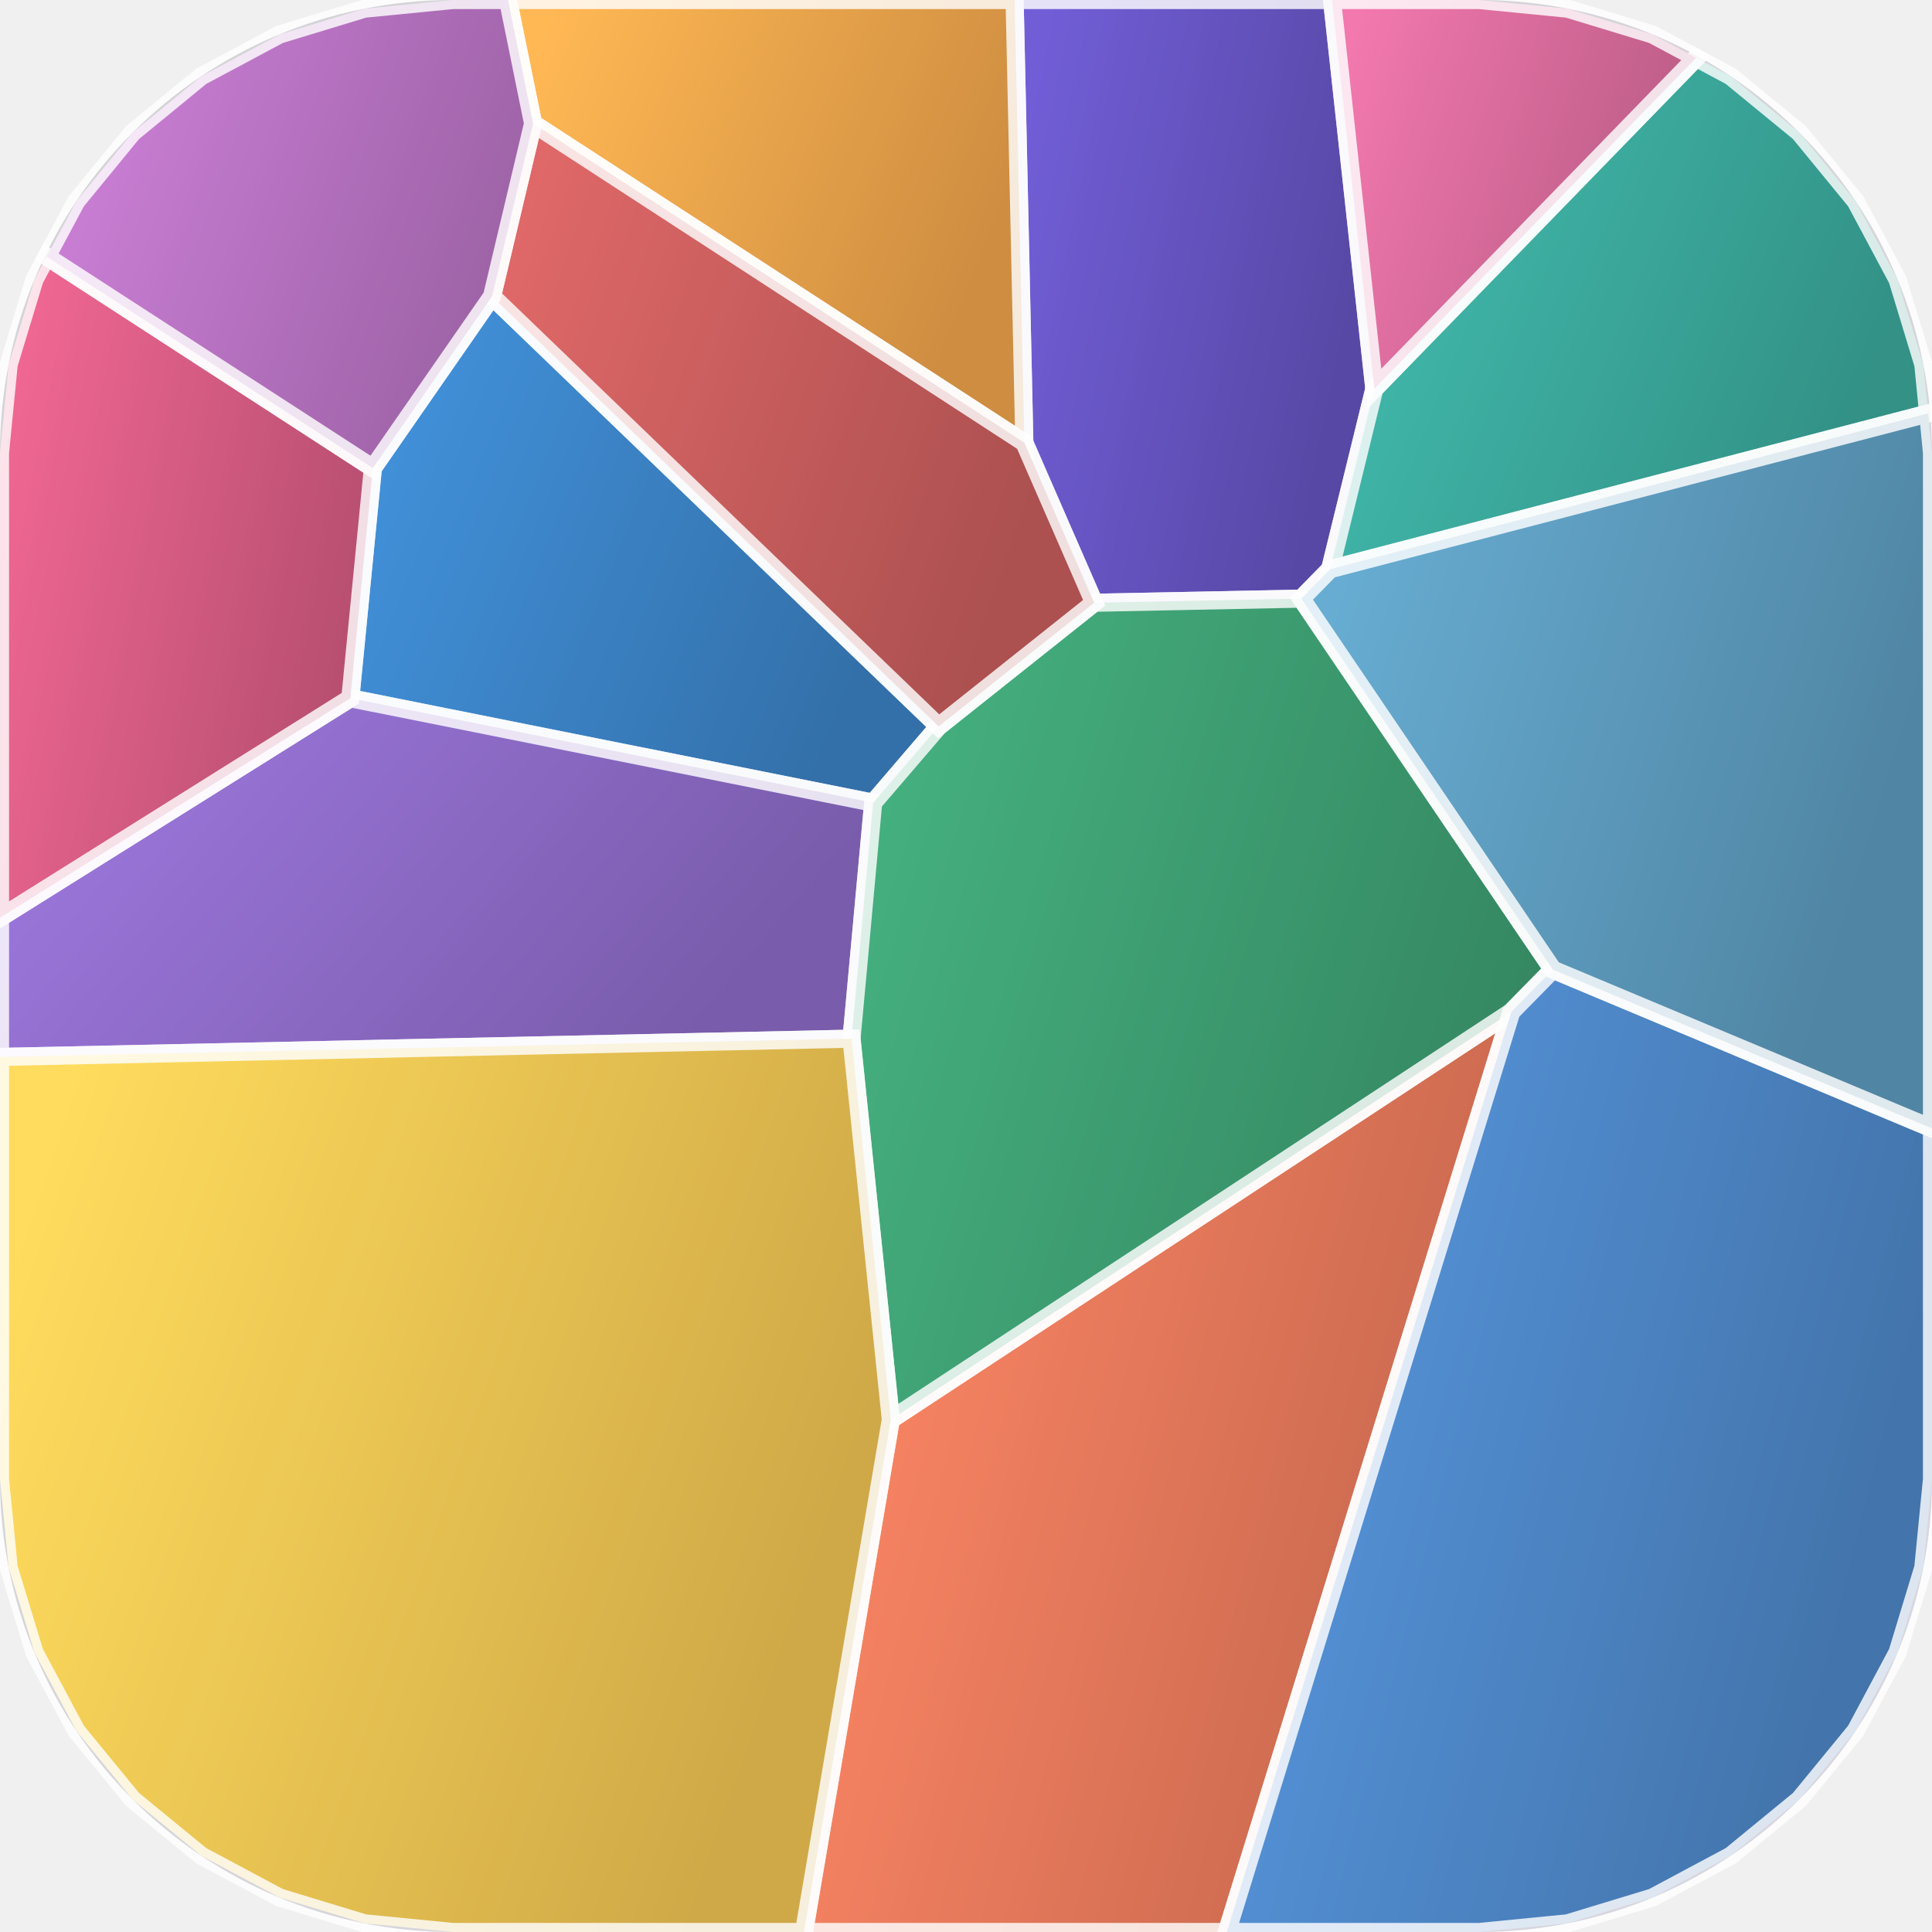
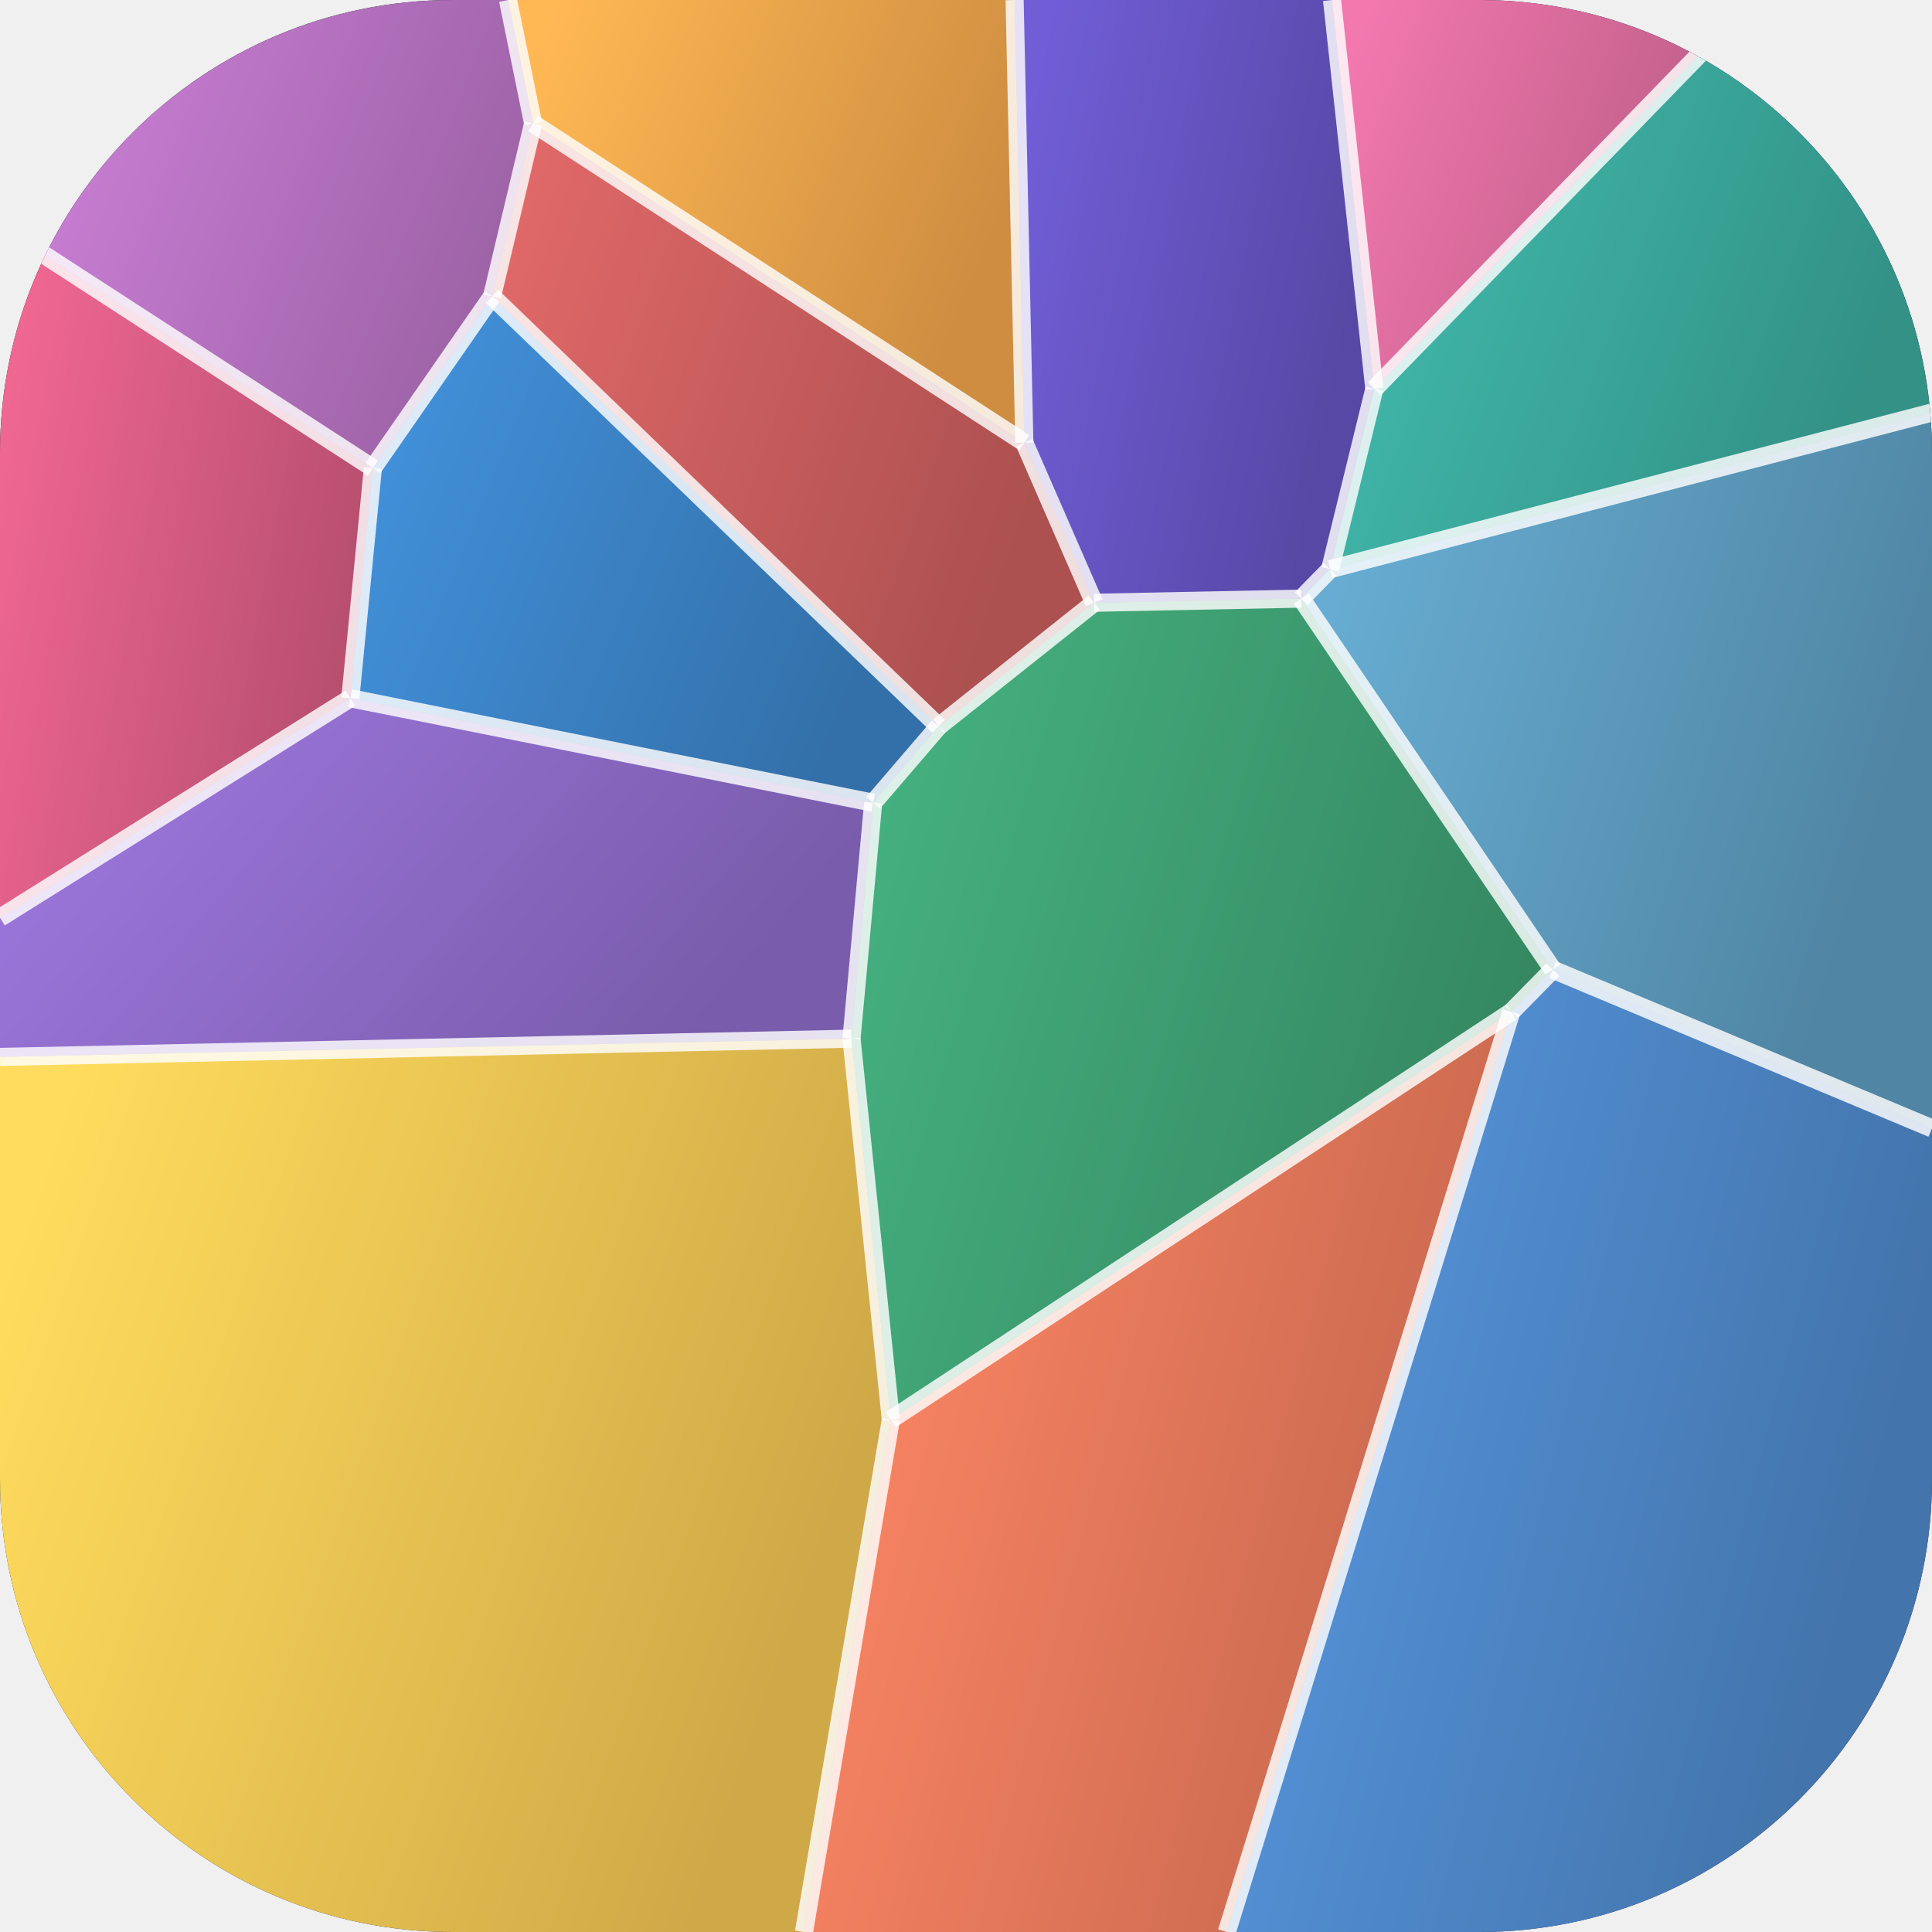
<svg xmlns="http://www.w3.org/2000/svg" width="256" height="256" viewBox="0 0 256 256">
  <defs>
    <clipPath id="clip0">
-       <rect width="256" height="256" />
+       <rect width="256" height="256" rx="60" ry="60" />
    </clipPath>
    <linearGradient id="grad1" x1="11%" y1="8%" x2="89%" y2="92%" gradientUnits="objectBoundingBox">
      <stop offset="0%" stop-color="#0E1220" />
      <stop offset="100%" stop-color="#261C47" />
    </linearGradient>
    <linearGradient id="grad2" x1="8%" y1="4%" x2="100%" y2="36%" gradientUnits="objectBoundingBox">
      <stop offset="0%" stop-color="#715ED7" />
      <stop offset="100%" stop-color="#5748A5" />
    </linearGradient>
    <linearGradient id="grad3" x1="8%" y1="4%" x2="100%" y2="36%" gradientUnits="objectBoundingBox">
      <stop offset="0%" stop-color="#4292DC" />
      <stop offset="100%" stop-color="#3370A9" />
    </linearGradient>
    <linearGradient id="grad4" x1="8%" y1="4%" x2="100%" y2="36%" gradientUnits="objectBoundingBox">
      <stop offset="0%" stop-color="#FF8866" />
      <stop offset="100%" stop-color="#C8684E" />
    </linearGradient>
    <linearGradient id="grad5" x1="8%" y1="4%" x2="100%" y2="36%" gradientUnits="objectBoundingBox">
      <stop offset="0%" stop-color="#42BDAF" />
      <stop offset="100%" stop-color="#339186" />
    </linearGradient>
    <linearGradient id="grad6" x1="8%" y1="4%" x2="100%" y2="36%" gradientUnits="objectBoundingBox">
      <stop offset="0%" stop-color="#FFB854" />
      <stop offset="100%" stop-color="#CE8D41" />
    </linearGradient>
    <linearGradient id="grad7" x1="8%" y1="4%" x2="100%" y2="36%" gradientUnits="objectBoundingBox">
      <stop offset="0%" stop-color="#9E78DF" />
      <stop offset="100%" stop-color="#795CAB" />
    </linearGradient>
    <linearGradient id="grad8" x1="8%" y1="4%" x2="100%" y2="36%" gradientUnits="objectBoundingBox">
      <stop offset="0%" stop-color="#F06793" />
      <stop offset="100%" stop-color="#B84F71" />
    </linearGradient>
    <linearGradient id="grad9" x1="8%" y1="4%" x2="100%" y2="36%" gradientUnits="objectBoundingBox">
      <stop offset="0%" stop-color="#45B180" />
      <stop offset="100%" stop-color="#358862" />
    </linearGradient>
    <linearGradient id="grad10" x1="8%" y1="4%" x2="100%" y2="36%" gradientUnits="objectBoundingBox">
      <stop offset="0%" stop-color="#FFDC5D" />
      <stop offset="100%" stop-color="#CFA947" />
    </linearGradient>
    <linearGradient id="grad11" x1="8%" y1="4%" x2="100%" y2="36%" gradientUnits="objectBoundingBox">
      <stop offset="0%" stop-color="#F278AE" />
      <stop offset="100%" stop-color="#BA5C85" />
    </linearGradient>
    <linearGradient id="grad12" x1="8%" y1="4%" x2="100%" y2="36%" gradientUnits="objectBoundingBox">
      <stop offset="0%" stop-color="#5797DF" />
      <stop offset="100%" stop-color="#4374AB" />
    </linearGradient>
    <linearGradient id="grad13" x1="8%" y1="4%" x2="100%" y2="36%" gradientUnits="objectBoundingBox">
      <stop offset="0%" stop-color="#E06868" />
      <stop offset="100%" stop-color="#AC5050" />
    </linearGradient>
    <linearGradient id="grad14" x1="8%" y1="4%" x2="100%" y2="36%" gradientUnits="objectBoundingBox">
      <stop offset="0%" stop-color="#68AED4" />
      <stop offset="100%" stop-color="#5085A3" />
    </linearGradient>
    <linearGradient id="grad15" x1="8%" y1="4%" x2="100%" y2="36%" gradientUnits="objectBoundingBox">
      <stop offset="0%" stop-color="#CE81D9" />
      <stop offset="100%" stop-color="#9E63A7" />
    </linearGradient>
  </defs>
-   <g>
+   <g clip-path="url(#clip0)">
    <rect width="256" height="256" rx="60" ry="60" fill="url(#grad1)" />
-     <g clip-path="url(#clip0)">
+     <g>
      <g transform="translate(134.44, 0)">
-         <path d="M1.29 58.66L0 0L42.06 0L47.67 51.52L41.81 75.42L37.99 79.32L10.54 79.87L1.29 58.66Z" fill="url(#grad2)" stroke="#FFFFFF" stroke-width="2.4" stroke-opacity="0.82" />
+         <path d="M0 0L42.06 0L47.67 51.52L41.81 75.42L37.99 79.32L10.54 79.87L1.29 58.66L0 0Z" fill="url(#grad2)" />
      </g>
      <g transform="translate(46.42, 39.27)">
-         <path d="M77.96 56.98L69.28 67.1L0 53.25L2.99 22.75L18.78 0L77.96 56.98Z" fill="url(#grad3)" stroke="#FFFFFF" stroke-width="2.4" stroke-opacity="0.82" />
+         <path d="M77.96 56.98L69.28 67.1L0 53.25L2.99 22.75L18.78 0L77.96 56.98Z" fill="url(#grad3)" />
      </g>
      <g transform="translate(106.53, 134.08)">
-         <path d="M56.03 121.92L0 121.92L11.51 54.03L93.73 0L56.03 121.92Z" fill="url(#grad4)" stroke="#FFFFFF" stroke-width="2.4" stroke-opacity="0.82" />
+         <path d="M56.03 121.92L0 121.92L11.51 54.03L93.73 0L56.03 121.92Z" fill="url(#grad4)" />
      </g>
-       <g transform="translate(176.25, 7.66)">
-         <path d="M48.5 0L53.08 2.45L62.18 9.91L69.64 19.01L75.18 29.38L78.6 40.63L79.24 47.12L0 67.76L5.86 43.86L48.5 0Z" fill="url(#grad5)" stroke="#FFFFFF" stroke-width="2.4" stroke-opacity="0.82" />
+       <g transform="translate(176.25, 0)">
+         <path d="M55.94 0L79.75 0L79.75 54.65L0 75.42L5.86 51.52L55.94 0Z" fill="url(#grad5)" />
      </g>
      <g transform="translate(67.31, 0)">
-         <path d="M0 0L67.13 0L68.42 58.66L3.33 16.36L0 0Z" fill="url(#grad6)" stroke="#FFFFFF" stroke-width="2.4" stroke-opacity="0.82" />
+         <path d="M0 0L67.13 0L68.42 58.66L3.33 16.36L0 0Z" fill="url(#grad6)" />
      </g>
      <g transform="translate(0, 92.52)">
-         <path d="M0 47.53L0 29.09L46.42 0L115.7 13.85L112.83 45.11L0 47.53Z" fill="url(#grad7)" stroke="#FFFFFF" stroke-width="2.4" stroke-opacity="0.82" />
+         <path d="M0 47.53L0 29.09L46.42 0L115.7 13.85L112.83 45.11L0 47.53Z" fill="url(#grad7)" />
      </g>
-       <g transform="translate(0, 34)">
-         <path d="M0 87.61L0 26L1.15 14.29L4.57 3.04L6.19 0L49.41 28.02L46.42 58.52L0 87.61Z" fill="url(#grad8)" stroke="#FFFFFF" stroke-width="2.4" stroke-opacity="0.82" />
+       <g transform="translate(0, 29.98)">
+         <path d="M49.41 32.04L46.42 62.54L0 91.63L0 0L49.41 32.04Z" fill="url(#grad8)" />
      </g>
      <g transform="translate(112.83, 79.32)">
-         <path d="M87.43 54.76L5.21 108.79L0 58.31L2.87 27.05L11.55 16.93L32.15 0.55L59.6 0L92.93 49.16L87.43 54.76Z" fill="url(#grad9)" stroke="#FFFFFF" stroke-width="2.4" stroke-opacity="0.82" />
+         <path d="M87.43 54.76L5.21 108.79L0 58.31L2.87 27.05L11.55 16.93L32.15 0.55L59.6 0L92.93 49.16L87.43 54.76Z" fill="url(#grad9)" />
      </g>
      <g transform="translate(0, 137.63)">
-         <path d="M106.53 118.37L60 118.37L48.29 117.22L37.04 113.8L26.67 108.26L17.57 100.8L10.11 91.7L4.57 81.33L1.15 70.08L0 58.37L0 2.42L112.83 0L118.04 50.48L106.53 118.37Z" fill="url(#grad10)" stroke="#FFFFFF" stroke-width="2.4" stroke-opacity="0.82" />
+         <path d="M106.53 118.37L0 118.37L0 2.42L112.83 0L118.04 50.48L106.53 118.37Z" fill="url(#grad10)" />
      </g>
      <g transform="translate(176.5, 0)">
-         <path d="M19.5 0L31.21 1.15L42.46 4.57L48.25 7.66L5.61 51.52L0 0L19.5 0Z" fill="url(#grad11)" stroke="#FFFFFF" stroke-width="2.4" stroke-opacity="0.82" />
+         <path d="M0 0L55.69 0L5.61 51.52L0 0Z" fill="url(#grad11)" />
      </g>
      <g transform="translate(162.56, 128.48)">
-         <path d="M93.44 21.04L93.44 67.52L92.29 79.23L88.87 90.48L83.33 100.85L75.87 109.95L66.77 117.41L56.4 122.95L45.15 126.37L33.44 127.52L0 127.52L37.7 5.6L43.2 0L93.44 21.04Z" fill="url(#grad12)" stroke="#FFFFFF" stroke-width="2.4" stroke-opacity="0.82" />
+         <path d="M93.44 21.04L93.44 127.52L0 127.52L37.7 5.6L43.2 0L93.44 21.04Z" fill="url(#grad12)" />
      </g>
      <g transform="translate(65.2, 16.36)">
-         <path d="M5.44 0L70.53 42.3L79.78 63.51L59.18 79.89L0 22.91L5.44 0Z" fill="url(#grad13)" stroke="#FFFFFF" stroke-width="2.4" stroke-opacity="0.82" />
+         <path d="M5.44 0L70.53 42.3L79.78 63.51L59.18 79.89L0 22.91L5.44 0Z" fill="url(#grad13)" />
      </g>
-       <g transform="translate(172.43, 54.78)">
-         <path d="M83.06 0L83.57 5.22L83.57 94.74L33.33 73.7L0 24.54L3.82 20.64L83.06 0Z" fill="url(#grad14)" stroke="#FFFFFF" stroke-width="2.4" stroke-opacity="0.82" />
+       <g transform="translate(172.43, 54.65)">
+         <path d="M83.57 0L83.57 94.87L33.33 73.83L0 24.67L3.82 20.77L83.57 0Z" fill="url(#grad14)" />
      </g>
-       <g transform="translate(6.19, 0)">
-         <path d="M0 34L3.92 26.67L11.38 17.57L20.48 10.11L30.85 4.57L42.1 1.15L53.81 0L61.12 0L64.45 16.36L59.01 39.27L43.22 62.02L0 34Z" fill="url(#grad15)" stroke="#FFFFFF" stroke-width="2.4" stroke-opacity="0.82" />
+       <path d="M0 0L67.31 0L70.64 16.36L65.2 39.27L49.41 62.02L0 29.98L0 0Z" fill="url(#grad15)" />
+       <g transform="translate(176.5, 0)">
+         <path d="M0 0L5.61 51.52" fill="none" stroke="#FFFFFF" stroke-width="2.4" stroke-opacity="0.82" />
+       </g>
+       <g transform="translate(176.25, 51.52)">
+         <path d="M5.86 0L0 23.9" fill="none" stroke="#FFFFFF" stroke-width="2.4" stroke-opacity="0.82" />
+       </g>
+       <g transform="translate(172.43, 75.42)">
+         <path d="M3.82 0L0 3.9" fill="none" stroke="#FFFFFF" stroke-width="2.4" stroke-opacity="0.82" />
+       </g>
+       <g transform="translate(144.98, 79.32)">
+         <path d="M27.45 0L0 0.55" fill="none" stroke="#FFFFFF" stroke-width="2.4" stroke-opacity="0.82" />
+       </g>
+       <g transform="translate(135.73, 58.66)">
+         <path d="M9.25 21.21L0 0" fill="none" stroke="#FFFFFF" stroke-width="2.4" stroke-opacity="0.82" />
+       </g>
+       <g transform="translate(134.44, 0)">
+         <path d="M1.29 58.66L0 0" fill="none" stroke="#FFFFFF" stroke-width="2.4" stroke-opacity="0.82" />
+       </g>
+       <g transform="translate(115.7, 96.25)">
+         <path d="M8.68 0L0 10.12" fill="none" stroke="#FFFFFF" stroke-width="2.4" stroke-opacity="0.82" />
+       </g>
+       <g transform="translate(46.42, 92.52)">
+         <path d="M69.28 13.85L0 0" fill="none" stroke="#FFFFFF" stroke-width="2.4" stroke-opacity="0.82" />
+       </g>
+       <g transform="translate(46.42, 62.02)">
+         <path d="M0 30.5L2.99 0" fill="none" stroke="#FFFFFF" stroke-width="2.4" stroke-opacity="0.82" />
+       </g>
+       <g transform="translate(49.41, 39.27)">
+         <path d="M0 22.75L15.79 0" fill="none" stroke="#FFFFFF" stroke-width="2.4" stroke-opacity="0.82" />
+       </g>
+       <g transform="translate(65.2, 39.27)">
+         <path d="M0 0L59.18 56.98" fill="none" stroke="#FFFFFF" stroke-width="2.4" stroke-opacity="0.82" />
+       </g>
+       <g transform="translate(106.53, 188.11)">
+         <path d="M0 67.89L11.51 0" fill="none" stroke="#FFFFFF" stroke-width="2.4" stroke-opacity="0.82" />
+       </g>
+       <g transform="translate(118.04, 134.08)">
+         <path d="M0 54.03L82.22 0" fill="none" stroke="#FFFFFF" stroke-width="2.4" stroke-opacity="0.82" />
+       </g>
+       <g transform="translate(162.56, 134.08)">
+         <path d="M37.7 0L0 121.92" fill="none" stroke="#FFFFFF" stroke-width="2.4" stroke-opacity="0.82" />
+       </g>
+       <g transform="translate(176.25, 54.65)">
+         <path d="M79.75 0L0 20.77" fill="none" stroke="#FFFFFF" stroke-width="2.4" stroke-opacity="0.82" />
+       </g>
+       <g transform="translate(182.11, 0)">
+         <path d="M0 51.52L50.08 0" fill="none" stroke="#FFFFFF" stroke-width="2.4" stroke-opacity="0.82" />
+       </g>
+       <g transform="translate(70.64, 16.36)">
+         <path d="M65.09 42.3L0 0" fill="none" stroke="#FFFFFF" stroke-width="2.4" stroke-opacity="0.82" />
+       </g>
+       <g transform="translate(67.31, 0)">
+         <path d="M3.33 16.36L0 0" fill="none" stroke="#FFFFFF" stroke-width="2.4" stroke-opacity="0.82" />
+       </g>
+       <g transform="translate(0, 92.52)">
+         <path d="M0 29.09L46.42 0" fill="none" stroke="#FFFFFF" stroke-width="2.4" stroke-opacity="0.82" />
+       </g>
+       <g transform="translate(112.83, 106.37)">
+         <path d="M2.87 0L0 31.26" fill="none" stroke="#FFFFFF" stroke-width="2.4" stroke-opacity="0.82" />
+       </g>
+       <g transform="translate(0, 137.63)">
+         <path d="M112.83 0L0 2.42" fill="none" stroke="#FFFFFF" stroke-width="2.4" stroke-opacity="0.82" />
+       </g>
+       <g transform="translate(0, 29.98)">
+         <path d="M0 0L49.41 32.04" fill="none" stroke="#FFFFFF" stroke-width="2.4" stroke-opacity="0.82" />
+       </g>
+       <g transform="translate(112.83, 137.63)">
+         <path d="M5.21 50.48L0 0" fill="none" stroke="#FFFFFF" stroke-width="2.4" stroke-opacity="0.82" />
+       </g>
+       <g transform="translate(124.38, 79.87)">
+         <path d="M0 16.38L20.6 0" fill="none" stroke="#FFFFFF" stroke-width="2.4" stroke-opacity="0.82" />
+       </g>
+       <g transform="translate(172.43, 79.32)">
+         <path d="M0 0L33.33 49.16" fill="none" stroke="#FFFFFF" stroke-width="2.4" stroke-opacity="0.82" />
+       </g>
+       <g transform="translate(200.26, 128.48)">
+         <path d="M5.5 0L0 5.6" fill="none" stroke="#FFFFFF" stroke-width="2.4" stroke-opacity="0.82" />
+       </g>
+       <g transform="translate(205.76, 128.48)">
+         <path d="M0 0L50.24 21.04" fill="none" stroke="#FFFFFF" stroke-width="2.4" stroke-opacity="0.82" />
+       </g>
+       <g transform="translate(65.2, 16.36)">
+         <path d="M0 22.91L5.44 0" fill="none" stroke="#FFFFFF" stroke-width="2.4" stroke-opacity="0.82" />
      </g>
    </g>
  </g>
</svg>
